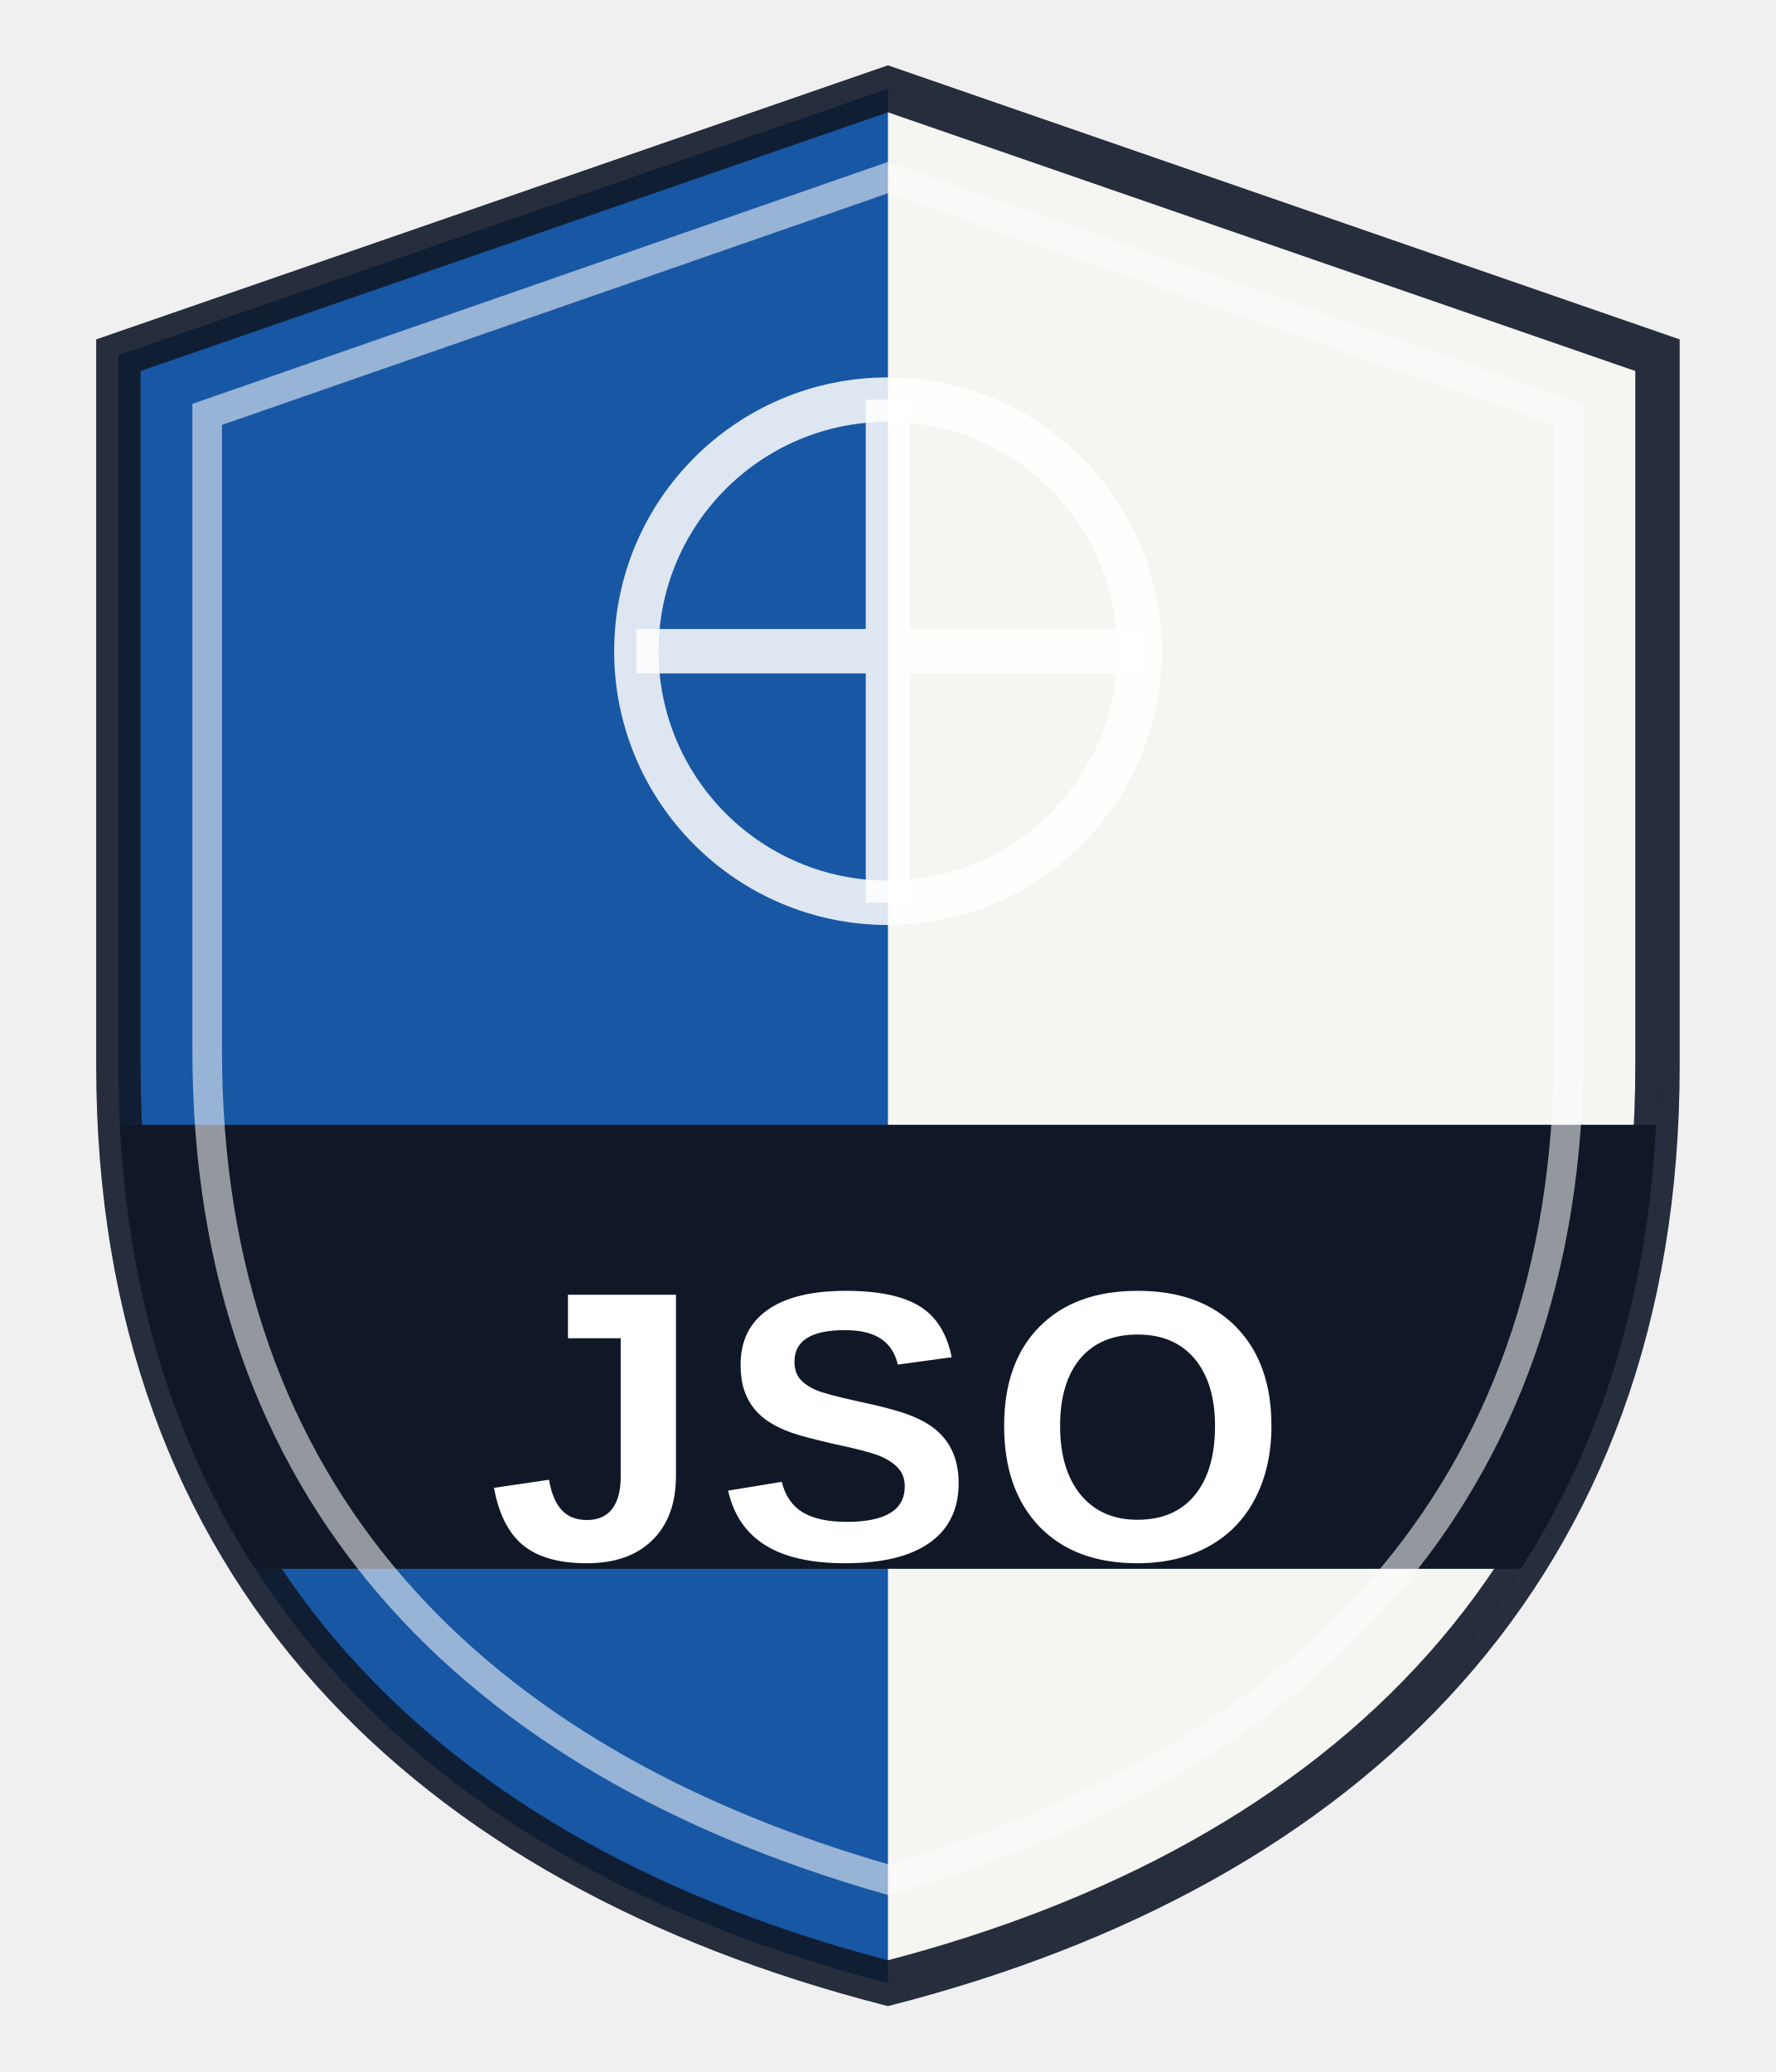
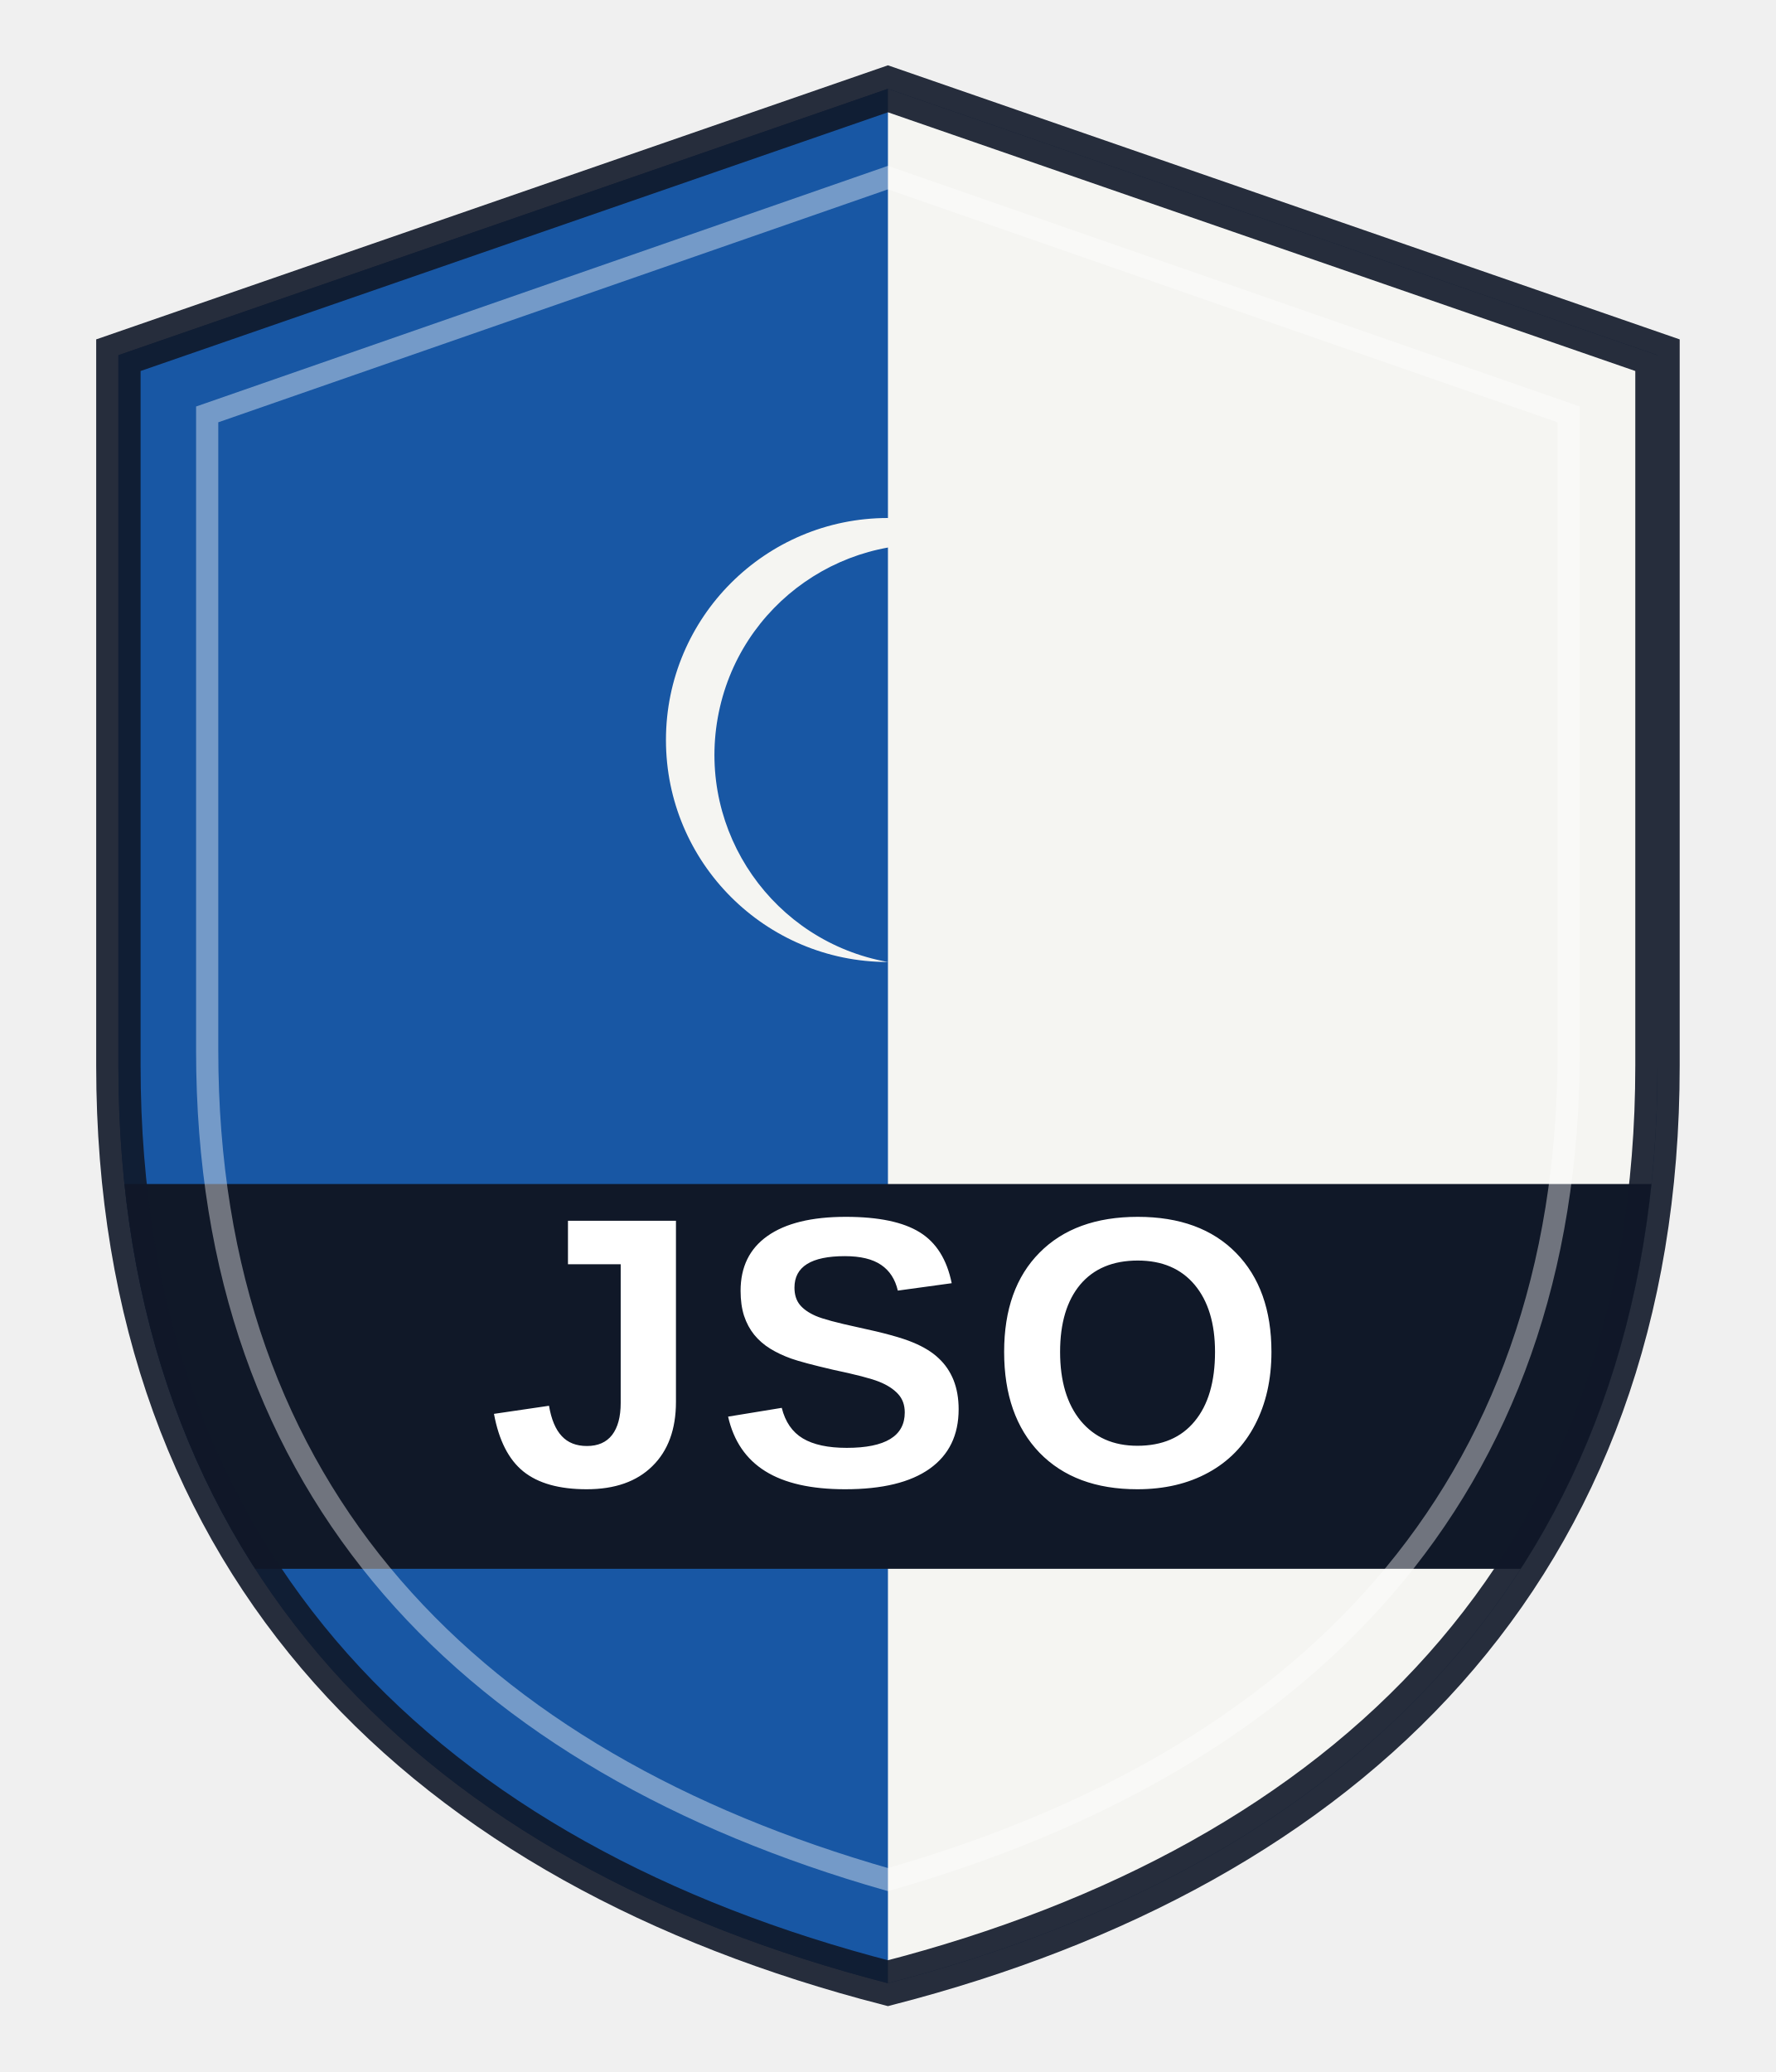
<svg xmlns="http://www.w3.org/2000/svg" viewBox="0 0 120 140">
  <defs>
    <clipPath id="shield">
      <path d="M60 6 L112 24 V72 C112 106 91 126 60 134 C29 126 8 106 8 72 V24 Z" />
    </clipPath>
  </defs>
  <path d="M60 6 L112 24 V72 C112 106 91 126 60 134 C29 126 8 106 8 72 V24 Z" fill="#1857a4" />
  <g clip-path="url(#shield)">
+     <rect x="0" y="0" width="60" height="140" fill="#1857a4" />
    <rect x="60" y="0" width="60" height="140" fill="#f5f5f2" />
-     <rect x="0" y="76" width="120" height="30" fill="#101828" />
-     <circle cx="60" cy="44" r="17" fill="none" stroke="rgba(255,255,255,0.85)" stroke-width="3" />
-     <path d="M60 27 v34 M43 44 h34" stroke="rgba(255,255,255,0.85)" stroke-width="3" />
+     <path d="M 60 35 A 15 15 0 0 0 60 65 A 12 12 0 0 1 65 37" fill="#f5f5f2" />
+     <rect x="0" y="80" width="120" height="26" fill="#101828" />
  </g>
-   <text x="60" y="98" text-anchor="middle" dominant-baseline="middle" font-family="Arial, Helvetica, sans-serif" font-weight="bold" font-size="26" fill="#ffffff" letter-spacing="1">JSO</text>
+   <text x="60" y="93" text-anchor="middle" dominant-baseline="middle" font-family="Arial, Helvetica, sans-serif" font-weight="bold" font-size="26" fill="#ffffff" letter-spacing="1">JSO</text>
  <path d="M60 6 L112 24 V72 C112 106 91 126 60 134 C29 126 8 106 8 72 V24 Z" fill="none" stroke="rgba(16,24,40,0.9)" stroke-width="3" />
-   <path d="M60 12 L106 28 V71 C106 101 88 119 60 127 C32 119 14 101 14 71 V28 Z" fill="none" stroke="rgba(255,255,255,0.55)" stroke-width="2" />
+   <path d="M60 12 L106 28 V71 C106 101 88 119 60 127 C32 119 14 101 14 71 V28 Z" fill="none" stroke="rgba(255,255,255,0.4)" stroke-width="1.5" />
</svg>
